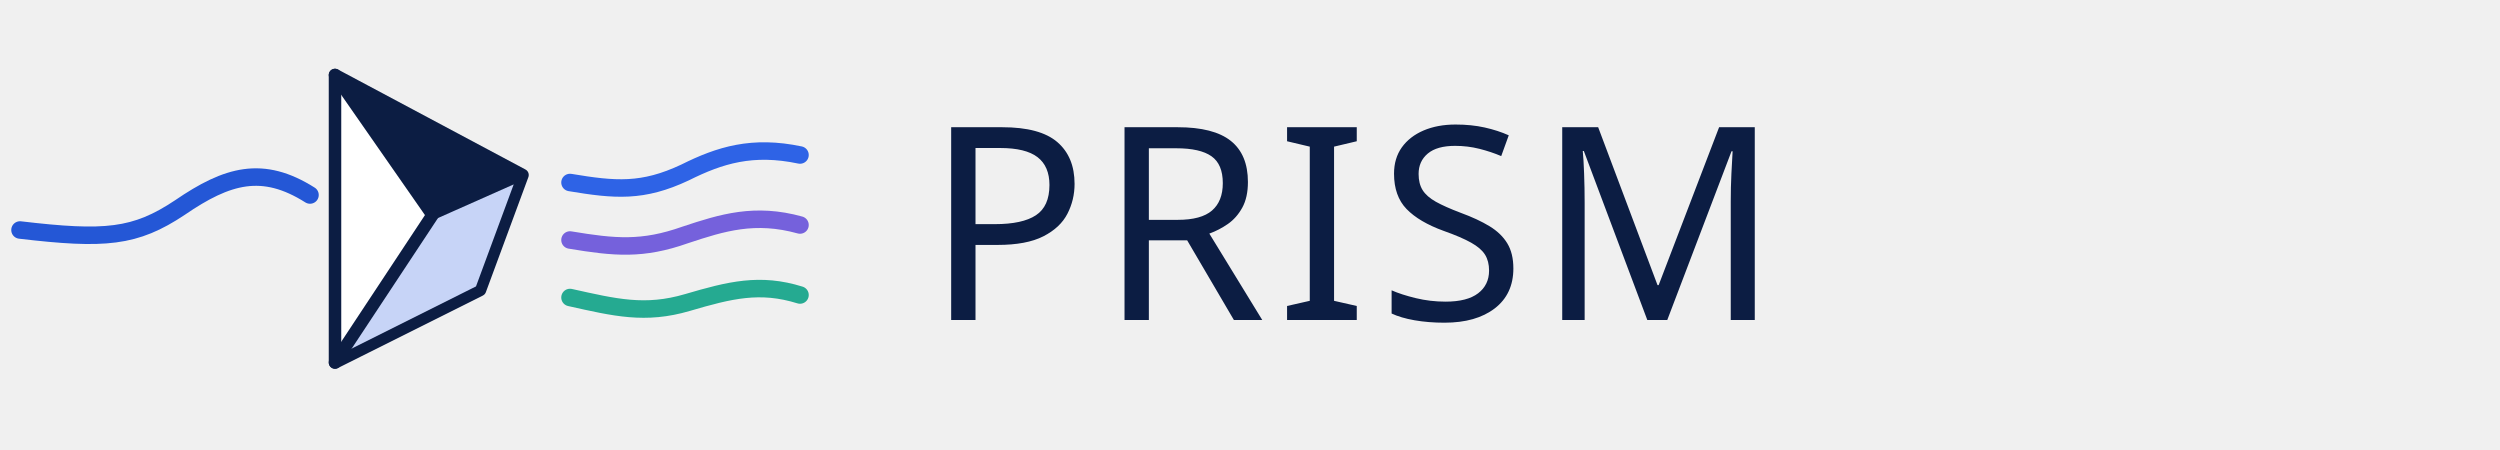
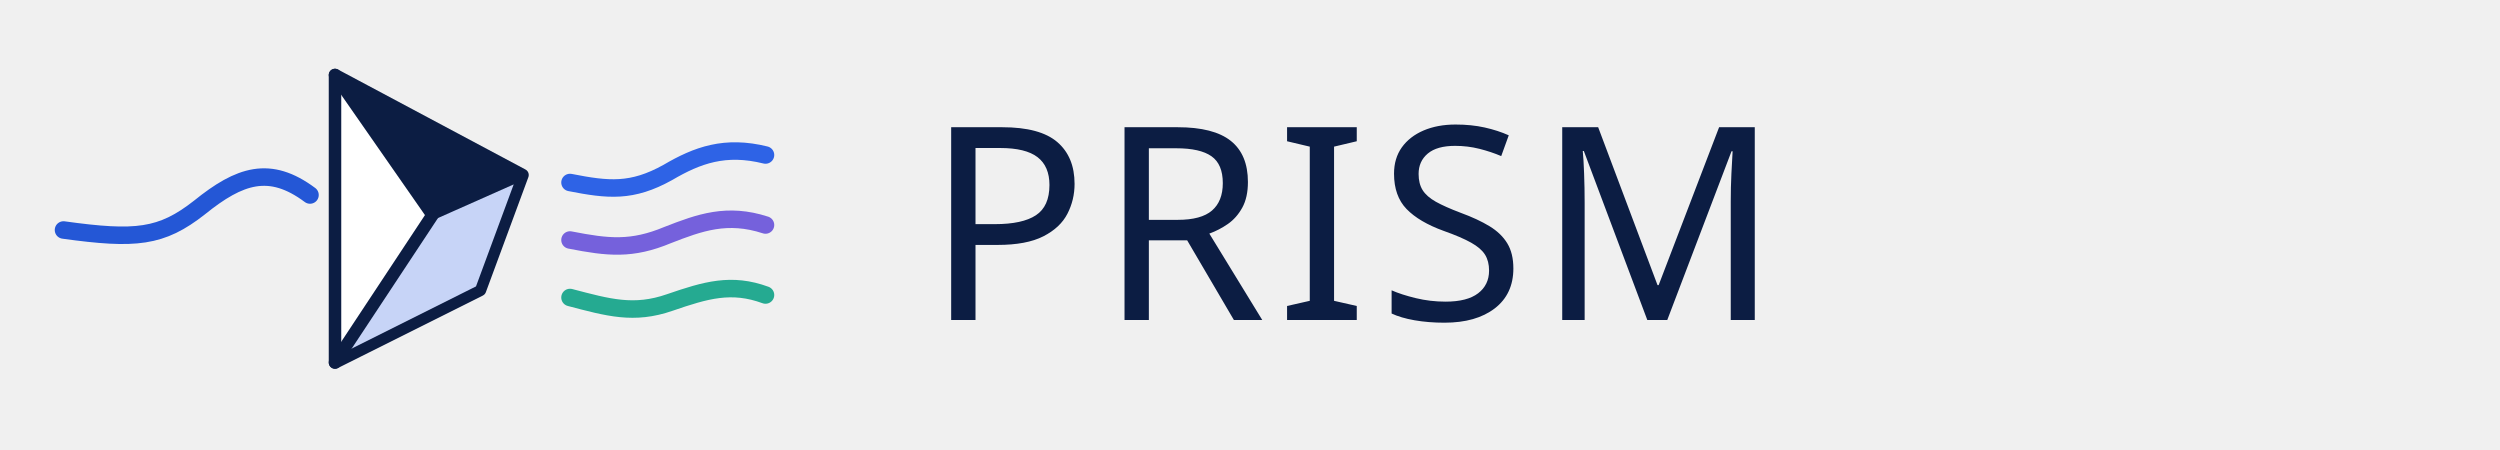
<svg xmlns="http://www.w3.org/2000/svg" viewBox="0 0 1000 180" role="img" aria-labelledby="prism-logo-title prism-logo-description">
  <style>
    @font-face {
      font-family: "Russo One";
      src: url("fonts/RussoOne-Regular.ttf") format("truetype");
      font-display: swap;
    }
    .prism-wordmark {
      fill: #0c1d43;
      font-family: "Russo One", "Arial Black", sans-serif;
      font-size: 108px;
      letter-spacing: 4px;
    }
  </style>
  <g id="prism-mark" fill="none" stroke-linecap="round" stroke-linejoin="round">
-     <path d="M8 92 C42 96 54 95 72 83 C91 70 105 66 124 78" stroke="#2457d6" stroke-width="7" />
+     <path id="prism-input-trajectory" d="M25.4 92 C54.3 96 64.5 95 79.8 83 C95.9 70 107.9 66 124 78" stroke="#2457d6" stroke-width="7" />
    <path d="M134 30 L209 70 L192 116 L134 145 Z" fill="#ffffff" stroke="#0c1d43" stroke-width="5" />
    <path d="M134 30 L173 86 L209 70 Z" fill="#0c1d43" stroke="#0c1d43" stroke-width="4" />
    <path d="M173 86 L209 70 L192 116 L134 145 Z" fill="#c7d4f7" stroke="#0c1d43" stroke-width="4" />
    <path d="M134 30 L173 86 L134 145" stroke="#0c1d43" stroke-width="5" />
-     <path d="M228 73 C246 76 257 77 274 69 C288 62 301 58 320 62" stroke="#2e63e6" stroke-width="7" />
-     <path d="M228 96 C246 99 257 100 274 94 C289 89 302 85 320 90" stroke="#7561dc" stroke-width="7" />
-     <path d="M228 119 C246 123 258 126 275 121 C292 116 304 113 320 118" stroke="#25aa91" stroke-width="7" />
+     <path id="prism-output-trajectory-1" d="M228 73 C243.3 76 252.7 77 267.1 69 C279 62 290.1 58 306.2 62" stroke="#2e63e6" stroke-width="7" />
+     <path id="prism-output-trajectory-2" d="M228 96 C243.3 99 252.7 100 267.1 94 C279.9 89 290.9 85 306.2 90" stroke="#7561dc" stroke-width="7" />
+     <path id="prism-output-trajectory-3" d="M228 119 C243.3 123 253.5 126 267.9 121 C282.4 116 292.6 113 306.2 118" stroke="#25aa91" stroke-width="7" />
  </g>
  <text class="prism-wordmark" x="370" y="128">PRISM</text>
</svg>
